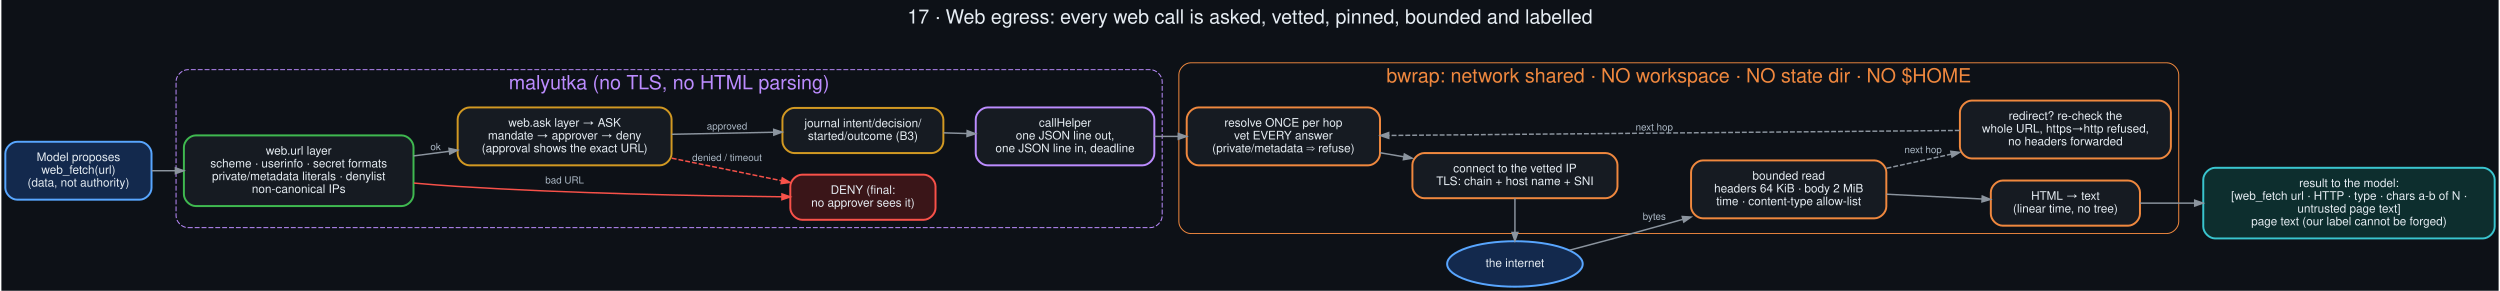
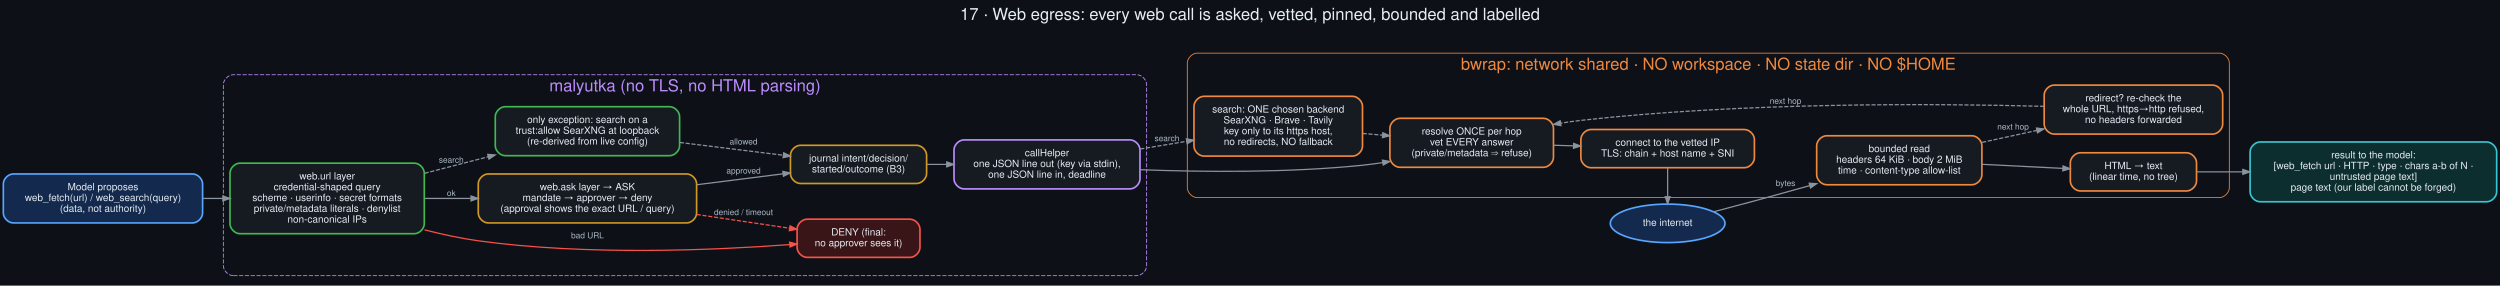
- <svg xmlns="http://www.w3.org/2000/svg" width="2545pt" height="296pt" viewBox="0.00 0.00 2545.00 296.33">
-   <g id="graph0" class="graph" transform="scale(1 1) rotate(0) translate(4 292.33)">
-     <polygon fill="#0d1117" stroke="transparent" points="-4,4 -4,-292.33 2541,-292.33 2541,4 -4,4" />
-     <text text-anchor="middle" x="1268.5" y="-268.33" font-family="Helvetica,sans-Serif" font-size="20.00" fill="#e6edf3">17 · Web egress: every web call is asked, vetted, pinned, bounded and labelled</text>
-     <text text-anchor="middle" x="1268.5" y="-246.33" font-family="Helvetica,sans-Serif" font-size="20.00" fill="#e6edf3"> </text>
+ <svg xmlns="http://www.w3.org/2000/svg" width="3011pt" height="344pt" viewBox="0.00 0.00 3011.00 344.00">
+   <g id="graph0" class="graph" transform="scale(1 1) rotate(0) translate(4 340)">
+     <polygon fill="#0d1117" stroke="transparent" points="-4,4 -4,-340 3007,-340 3007,4 -4,4" />
+     <text text-anchor="middle" x="1501.5" y="-316" font-family="Helvetica,sans-Serif" font-size="20.00" fill="#e6edf3">17 · Web egress: every web call is asked, vetted, pinned, bounded and labelled</text>
+     <text text-anchor="middle" x="1501.5" y="-294" font-family="Helvetica,sans-Serif" font-size="20.00" fill="#e6edf3"> </text>
    <g id="clust1" class="cluster">
-       <path fill="#0d1117" stroke="#bc8cff" stroke-dasharray="5,2" d="M186,-60.33C186,-60.33 1167,-60.33 1167,-60.33 1173,-60.33 1179,-66.33 1179,-72.33 1179,-72.33 1179,-209.33 1179,-209.33 1179,-215.33 1173,-221.33 1167,-221.33 1167,-221.33 186,-221.33 186,-221.33 180,-221.33 174,-215.33 174,-209.33 174,-209.33 174,-72.33 174,-72.33 174,-66.33 180,-60.33 186,-60.33" />
-       <text text-anchor="middle" x="676.5" y="-201.33" font-family="Helvetica,sans-Serif" font-size="20.00" fill="#bc8cff">malyutka (no TLS, no HTML parsing)</text>
+       <path fill="#0d1117" stroke="#bc8cff" stroke-dasharray="5,2" d="M277,-8C277,-8 1365,-8 1365,-8 1371,-8 1377,-14 1377,-20 1377,-20 1377,-238 1377,-238 1377,-244 1371,-250 1365,-250 1365,-250 277,-250 277,-250 271,-250 265,-244 265,-238 265,-238 265,-20 265,-20 265,-14 271,-8 277,-8" />
+       <text text-anchor="middle" x="821" y="-230" font-family="Helvetica,sans-Serif" font-size="20.00" fill="#bc8cff">malyutka (no TLS, no HTML parsing)</text>
    </g>
    <g id="clust2" class="cluster">
-       <path fill="#0d1117" stroke="#f0883e" d="M1208,-54.33C1208,-54.33 2203,-54.33 2203,-54.33 2209,-54.33 2215,-60.33 2215,-66.33 2215,-66.33 2215,-216.33 2215,-216.33 2215,-222.33 2209,-228.33 2203,-228.33 2203,-228.33 1208,-228.33 1208,-228.33 1202,-228.33 1196,-222.33 1196,-216.33 1196,-216.33 1196,-66.33 1196,-66.33 1196,-60.33 1202,-54.33 1208,-54.33" />
-       <text text-anchor="middle" x="1705.5" y="-208.33" font-family="Helvetica,sans-Serif" font-size="20.00" fill="#f0883e">bwrap: network shared · NO workspace · NO state dir · NO $HOME</text>
+       <path fill="#0d1117" stroke="#f0883e" d="M1438,-102C1438,-102 2669,-102 2669,-102 2675,-102 2681,-108 2681,-114 2681,-114 2681,-264 2681,-264 2681,-270 2675,-276 2669,-276 2669,-276 1438,-276 1438,-276 1432,-276 1426,-270 1426,-264 1426,-264 1426,-114 1426,-114 1426,-108 1432,-102 1438,-102" />
+       <text text-anchor="middle" x="2053.5" y="-256" font-family="Helvetica,sans-Serif" font-size="20.00" fill="#f0883e">bwrap: network shared · NO workspace · NO state dir · NO $HOME</text>
    </g>
    <g id="node1" class="node">
-       <path fill="#13294d" stroke="#58a6ff" stroke-width="2" d="M137,-147.83C137,-147.83 12,-147.83 12,-147.83 6,-147.83 0,-141.83 0,-135.83 0,-135.83 0,-100.83 0,-100.83 0,-94.83 6,-88.83 12,-88.83 12,-88.83 137,-88.83 137,-88.83 143,-88.83 149,-94.83 149,-100.83 149,-100.83 149,-135.83 149,-135.83 149,-141.83 143,-147.83 137,-147.83" />
-       <text text-anchor="middle" x="74.5" y="-128.23" font-family="Helvetica,sans-Serif" font-size="12.00" fill="#e6edf3">Model proposes</text>
-       <text text-anchor="middle" x="74.5" y="-115.23" font-family="Helvetica,sans-Serif" font-size="12.00" fill="#e6edf3">web_fetch(url)</text>
-       <text text-anchor="middle" x="74.5" y="-102.23" font-family="Helvetica,sans-Serif" font-size="12.00" fill="#e6edf3">(data, not authority)</text>
+       <path fill="#13294d" stroke="#58a6ff" stroke-width="2" d="M228,-130.5C228,-130.5 12,-130.5 12,-130.5 6,-130.5 0,-124.5 0,-118.5 0,-118.5 0,-83.5 0,-83.5 0,-77.5 6,-71.5 12,-71.5 12,-71.5 228,-71.5 228,-71.5 234,-71.5 240,-77.5 240,-83.5 240,-83.5 240,-118.5 240,-118.5 240,-124.5 234,-130.5 228,-130.5" />
+       <text text-anchor="middle" x="120" y="-110.9" font-family="Helvetica,sans-Serif" font-size="12.00" fill="#e6edf3">Model proposes</text>
+       <text text-anchor="middle" x="120" y="-97.9" font-family="Helvetica,sans-Serif" font-size="12.00" fill="#e6edf3">web_fetch(url) / web_search(query)</text>
+       <text text-anchor="middle" x="120" y="-84.9" font-family="Helvetica,sans-Serif" font-size="12.00" fill="#e6edf3">(data, not authority)</text>
    </g>
    <g id="node2" class="node">
-       <path fill="#161b22" stroke="#3fb950" stroke-width="2" d="M404,-154.33C404,-154.33 194,-154.33 194,-154.33 188,-154.33 182,-148.33 182,-142.33 182,-142.33 182,-94.33 182,-94.33 182,-88.33 188,-82.33 194,-82.33 194,-82.33 404,-82.33 404,-82.33 410,-82.33 416,-88.33 416,-94.33 416,-94.33 416,-142.33 416,-142.33 416,-148.33 410,-154.33 404,-154.33" />
-       <text text-anchor="middle" x="299" y="-134.73" font-family="Helvetica,sans-Serif" font-size="12.00" fill="#e6edf3">web.url layer</text>
-       <text text-anchor="middle" x="299" y="-121.73" font-family="Helvetica,sans-Serif" font-size="12.00" fill="#e6edf3">scheme · userinfo · secret formats</text>
-       <text text-anchor="middle" x="299" y="-108.73" font-family="Helvetica,sans-Serif" font-size="12.00" fill="#e6edf3">private/metadata literals · denylist</text>
-       <text text-anchor="middle" x="299" y="-95.73" font-family="Helvetica,sans-Serif" font-size="12.00" fill="#e6edf3">non-canonical IPs</text>
+       <path fill="#161b22" stroke="#3fb950" stroke-width="2" d="M495,-143.5C495,-143.5 285,-143.5 285,-143.5 279,-143.5 273,-137.5 273,-131.5 273,-131.5 273,-70.5 273,-70.5 273,-64.5 279,-58.5 285,-58.5 285,-58.5 495,-58.5 495,-58.5 501,-58.5 507,-64.5 507,-70.5 507,-70.5 507,-131.5 507,-131.5 507,-137.5 501,-143.5 495,-143.5" />
+       <text text-anchor="middle" x="390" y="-123.9" font-family="Helvetica,sans-Serif" font-size="12.00" fill="#e6edf3">web.url layer</text>
+       <text text-anchor="middle" x="390" y="-110.9" font-family="Helvetica,sans-Serif" font-size="12.00" fill="#e6edf3">credential-shaped query</text>
+       <text text-anchor="middle" x="390" y="-97.9" font-family="Helvetica,sans-Serif" font-size="12.00" fill="#e6edf3">scheme · userinfo · secret formats</text>
+       <text text-anchor="middle" x="390" y="-84.9" font-family="Helvetica,sans-Serif" font-size="12.00" fill="#e6edf3">private/metadata literals · denylist</text>
+       <text text-anchor="middle" x="390" y="-71.9" font-family="Helvetica,sans-Serif" font-size="12.00" fill="#e6edf3">non-canonical IPs</text>
    </g>
    <g id="edge1" class="edge">
-       <path fill="none" stroke="#8b949e" stroke-width="1.5" d="M149.28,-118.33C157.07,-118.33 165.14,-118.33 173.31,-118.33" />
-       <polygon fill="#8b949e" stroke="#8b949e" stroke-width="1.5" points="173.35,-121.31 181.85,-118.33 173.35,-115.36 173.35,-121.31" />
+       <path fill="none" stroke="#8b949e" stroke-width="1.5" d="M240.11,-101C248.12,-101 256.2,-101 264.23,-101" />
+       <polygon fill="#8b949e" stroke="#8b949e" stroke-width="1.5" points="264.43,-103.98 272.93,-101 264.43,-98.03 264.43,-103.98" />
    </g>
    <g id="node3" class="node">
-       <path fill="#3a1518" stroke="#f85149" stroke-width="2" d="M936,-114.33C936,-114.33 812,-114.33 812,-114.33 806,-114.33 800,-108.33 800,-102.33 800,-102.33 800,-80.33 800,-80.33 800,-74.33 806,-68.33 812,-68.33 812,-68.33 936,-68.33 936,-68.33 942,-68.33 948,-74.33 948,-80.33 948,-80.33 948,-102.33 948,-102.33 948,-108.33 942,-114.33 936,-114.33" />
-       <text text-anchor="middle" x="874" y="-94.73" font-family="Helvetica,sans-Serif" font-size="12.00" fill="#e6edf3">DENY (final:</text>
-       <text text-anchor="middle" x="874" y="-81.73" font-family="Helvetica,sans-Serif" font-size="12.00" fill="#e6edf3">no approver sees it)</text>
+       <path fill="#3a1518" stroke="#f85149" stroke-width="2" d="M1092,-76C1092,-76 968,-76 968,-76 962,-76 956,-70 956,-64 956,-64 956,-42 956,-42 956,-36 962,-30 968,-30 968,-30 1092,-30 1092,-30 1098,-30 1104,-36 1104,-42 1104,-42 1104,-64 1104,-64 1104,-70 1098,-76 1092,-76" />
+       <text text-anchor="middle" x="1030" y="-56.4" font-family="Helvetica,sans-Serif" font-size="12.00" fill="#e6edf3">DENY (final:</text>
+       <text text-anchor="middle" x="1030" y="-43.4" font-family="Helvetica,sans-Serif" font-size="12.00" fill="#e6edf3">no approver sees it)</text>
    </g>
    <g id="edge2" class="edge">
-       <path fill="none" stroke="#f85149" stroke-width="1.5" d="M416.44,-105.76C431.42,-104.43 446.56,-103.24 461,-102.33 575.49,-95.13 708.17,-92.63 791.35,-91.78" />
-       <polygon fill="#f85149" stroke="#f85149" stroke-width="1.5" points="791.52,-94.75 799.99,-91.69 791.47,-88.8 791.52,-94.75" />
-       <text text-anchor="middle" x="570" y="-105.33" font-family="Helvetica,sans-Serif" font-size="10.00" fill="#adbac7">bad URL</text>
+       <path fill="none" stroke="#f85149" stroke-width="1.5" d="M507.33,-63.17C528.63,-57.7 550.82,-52.93 572,-50 702.2,-32.01 855.26,-38.56 947.07,-45.42" />
+       <polygon fill="#f85149" stroke="#f85149" stroke-width="1.5" points="947.06,-48.4 955.76,-46.08 947.51,-42.47 947.06,-48.4" />
+       <text text-anchor="middle" x="703.5" y="-53" font-family="Helvetica,sans-Serif" font-size="10.00" fill="#adbac7">bad URL</text>
    </g>
    <g id="node4" class="node">
-       <path fill="#161b22" stroke="#d29922" stroke-width="2" d="M667,-182.83C667,-182.83 473,-182.83 473,-182.83 467,-182.83 461,-176.83 461,-170.83 461,-170.83 461,-135.83 461,-135.83 461,-129.83 467,-123.83 473,-123.83 473,-123.83 667,-123.83 667,-123.83 673,-123.83 679,-129.83 679,-135.83 679,-135.83 679,-170.83 679,-170.83 679,-176.83 673,-182.83 667,-182.83" />
-       <text text-anchor="middle" x="570" y="-163.23" font-family="Helvetica,sans-Serif" font-size="12.00" fill="#e6edf3">web.ask layer → ASK</text>
-       <text text-anchor="middle" x="570" y="-150.23" font-family="Helvetica,sans-Serif" font-size="12.00" fill="#e6edf3">mandate → approver → deny</text>
-       <text text-anchor="middle" x="570" y="-137.23" font-family="Helvetica,sans-Serif" font-size="12.00" fill="#e6edf3">(approval shows the exact URL)</text>
+       <path fill="#161b22" stroke="#d29922" stroke-width="2" d="M823,-130.5C823,-130.5 584,-130.5 584,-130.5 578,-130.5 572,-124.5 572,-118.5 572,-118.5 572,-83.5 572,-83.5 572,-77.5 578,-71.5 584,-71.5 584,-71.5 823,-71.5 823,-71.5 829,-71.5 835,-77.5 835,-83.5 835,-83.5 835,-118.5 835,-118.5 835,-124.5 829,-130.5 823,-130.5" />
+       <text text-anchor="middle" x="703.5" y="-110.9" font-family="Helvetica,sans-Serif" font-size="12.00" fill="#e6edf3">web.ask layer → ASK</text>
+       <text text-anchor="middle" x="703.5" y="-97.9" font-family="Helvetica,sans-Serif" font-size="12.00" fill="#e6edf3">mandate → approver → deny</text>
+       <text text-anchor="middle" x="703.5" y="-84.9" font-family="Helvetica,sans-Serif" font-size="12.00" fill="#e6edf3">(approval shows the exact URL / query)</text>
    </g>
    <g id="edge3" class="edge">
-       <path fill="none" stroke="#8b949e" stroke-width="1.5" d="M416.03,-133.43C428.05,-134.99 440.26,-136.58 452.28,-138.15" />
-       <polygon fill="#8b949e" stroke="#8b949e" stroke-width="1.5" points="452.18,-141.14 461,-139.28 452.95,-135.24 452.18,-141.14" />
-       <text text-anchor="middle" x="438.5" y="-139.33" font-family="Helvetica,sans-Serif" font-size="10.00" fill="#adbac7">ok</text>
+       <path fill="none" stroke="#8b949e" stroke-width="1.5" d="M507.43,-101C525.64,-101 544.62,-101 563.27,-101" />
+       <polygon fill="#8b949e" stroke="#8b949e" stroke-width="1.5" points="563.32,-103.98 571.82,-101 563.32,-98.03 563.32,-103.98" />
+       <text text-anchor="middle" x="539.5" y="-104" font-family="Helvetica,sans-Serif" font-size="10.00" fill="#adbac7">ok</text>
+     </g>
+     <g id="node5" class="node">
+       <path fill="#161b22" stroke="#3fb950" stroke-width="2" d="M802.5,-211.5C802.5,-211.5 604.5,-211.5 604.5,-211.5 598.5,-211.5 592.5,-205.5 592.5,-199.5 592.5,-199.5 592.5,-164.5 592.5,-164.5 592.5,-158.5 598.5,-152.5 604.5,-152.5 604.5,-152.5 802.5,-152.5 802.5,-152.5 808.5,-152.5 814.5,-158.5 814.5,-164.5 814.5,-164.5 814.5,-199.5 814.5,-199.5 814.5,-205.5 808.5,-211.5 802.5,-211.5" />
+       <text text-anchor="middle" x="703.5" y="-191.9" font-family="Helvetica,sans-Serif" font-size="12.00" fill="#e6edf3">only exception: search on a</text>
+       <text text-anchor="middle" x="703.5" y="-178.9" font-family="Helvetica,sans-Serif" font-size="12.00" fill="#e6edf3">trust:allow SearXNG at loopback</text>
+       <text text-anchor="middle" x="703.5" y="-165.9" font-family="Helvetica,sans-Serif" font-size="12.00" fill="#e6edf3">(re-derived from live config)</text>
    </g>
    <g id="edge5" class="edge">
-       <path fill="none" stroke="#f85149" stroke-width="1.5" stroke-dasharray="5,2" d="M679.18,-131.13C716,-123.57 756.52,-115.25 790.96,-108.18" />
-       <polygon fill="#f85149" stroke="#f85149" stroke-width="1.5" points="791.85,-111.03 799.57,-106.41 790.65,-105.2 791.85,-111.03" />
-       <text text-anchor="middle" x="735.5" y="-128.33" font-family="Helvetica,sans-Serif" font-size="10.00" fill="#adbac7">denied / timeout</text>
+       <path fill="none" stroke="#8b949e" stroke-width="1.5" stroke-dasharray="5,2" d="M507.43,-131.28C532.43,-137.78 558.87,-144.65 583.95,-151.17" />
+       <polygon fill="#8b949e" stroke="#8b949e" stroke-width="1.5" points="583.42,-154.11 592.4,-153.37 584.92,-148.35 583.42,-154.11" />
+       <text text-anchor="middle" x="539.5" y="-144" font-family="Helvetica,sans-Serif" font-size="10.00" fill="#adbac7">search</text>
    </g>
-     <g id="node5" class="node">
-       <path fill="#161b22" stroke="#d29922" stroke-width="2" d="M944,-182.33C944,-182.33 804,-182.33 804,-182.33 798,-182.33 792,-176.33 792,-170.33 792,-170.33 792,-148.33 792,-148.33 792,-142.33 798,-136.33 804,-136.33 804,-136.33 944,-136.33 944,-136.33 950,-136.33 956,-142.33 956,-148.33 956,-148.33 956,-170.33 956,-170.33 956,-176.33 950,-182.33 944,-182.33" />
-       <text text-anchor="middle" x="874" y="-162.73" font-family="Helvetica,sans-Serif" font-size="12.00" fill="#e6edf3">journal intent/decision/</text>
-       <text text-anchor="middle" x="874" y="-149.73" font-family="Helvetica,sans-Serif" font-size="12.00" fill="#e6edf3">started/outcome (B3)</text>
+     <g id="edge7" class="edge">
+       <path fill="none" stroke="#f85149" stroke-width="1.5" stroke-dasharray="5,2" d="M835.08,-81.68C872.91,-76.09 913.13,-70.14 947.08,-65.12" />
+       <polygon fill="#f85149" stroke="#f85149" stroke-width="1.5" points="947.59,-68.05 955.56,-63.86 946.72,-62.16 947.59,-68.05" />
+       <text text-anchor="middle" x="891.5" y="-81" font-family="Helvetica,sans-Serif" font-size="10.00" fill="#adbac7">denied / timeout</text>
+     </g>
+     <g id="node6" class="node">
+       <path fill="#161b22" stroke="#d29922" stroke-width="2" d="M1100,-165C1100,-165 960,-165 960,-165 954,-165 948,-159 948,-153 948,-153 948,-131 948,-131 948,-125 954,-119 960,-119 960,-119 1100,-119 1100,-119 1106,-119 1112,-125 1112,-131 1112,-131 1112,-153 1112,-153 1112,-159 1106,-165 1100,-165" />
+       <text text-anchor="middle" x="1030" y="-145.4" font-family="Helvetica,sans-Serif" font-size="12.00" fill="#e6edf3">journal intent/decision/</text>
+       <text text-anchor="middle" x="1030" y="-132.4" font-family="Helvetica,sans-Serif" font-size="12.00" fill="#e6edf3">started/outcome (B3)</text>
    </g>
    <g id="edge4" class="edge">
-       <path fill="none" stroke="#8b949e" stroke-width="1.5" d="M679.18,-155.48C713.2,-156.16 750.39,-156.9 783.01,-157.55" />
-       <polygon fill="#8b949e" stroke="#8b949e" stroke-width="1.5" points="783.08,-160.52 791.64,-157.72 783.2,-154.57 783.08,-160.52" />
-       <text text-anchor="middle" x="735.5" y="-160.33" font-family="Helvetica,sans-Serif" font-size="10.00" fill="#adbac7">approved</text>
-     </g>
-     <g id="node6" class="node">
-       <path fill="#161b22" stroke="#bc8cff" stroke-width="2" d="M1159,-182.83C1159,-182.83 1001,-182.83 1001,-182.83 995,-182.83 989,-176.83 989,-170.83 989,-170.83 989,-135.83 989,-135.83 989,-129.83 995,-123.83 1001,-123.83 1001,-123.83 1159,-123.83 1159,-123.83 1165,-123.83 1171,-129.83 1171,-135.83 1171,-135.83 1171,-170.83 1171,-170.83 1171,-176.83 1165,-182.83 1159,-182.83" />
-       <text text-anchor="middle" x="1080" y="-163.23" font-family="Helvetica,sans-Serif" font-size="12.00" fill="#e6edf3">callHelper</text>
-       <text text-anchor="middle" x="1080" y="-150.23" font-family="Helvetica,sans-Serif" font-size="12.00" fill="#e6edf3">one JSON line out,</text>
-       <text text-anchor="middle" x="1080" y="-137.23" font-family="Helvetica,sans-Serif" font-size="12.00" fill="#e6edf3">one JSON line in, deadline</text>
+       <path fill="none" stroke="#8b949e" stroke-width="1.5" d="M835.08,-117.5C870,-121.91 906.96,-126.58 939.14,-130.65" />
+       <polygon fill="#8b949e" stroke="#8b949e" stroke-width="1.5" points="938.84,-133.61 947.64,-131.72 939.58,-127.7 938.84,-133.61" />
+       <text text-anchor="middle" x="891.5" y="-131" font-family="Helvetica,sans-Serif" font-size="10.00" fill="#adbac7">approved</text>
    </g>
    <g id="edge6" class="edge">
-       <path fill="none" stroke="#8b949e" stroke-width="1.5" d="M956.21,-156.95C964.05,-156.72 972.05,-156.48 980.03,-156.25" />
-       <polygon fill="#8b949e" stroke="#8b949e" stroke-width="1.5" points="980.26,-159.22 988.67,-155.99 980.09,-153.27 980.26,-159.22" />
+       <path fill="none" stroke="#8b949e" stroke-width="1.5" stroke-dasharray="5,2" d="M814.81,-168.4C855.38,-163.4 900.79,-157.8 939.33,-153.05" />
+       <polygon fill="#8b949e" stroke="#8b949e" stroke-width="1.5" points="939.88,-155.98 947.95,-151.99 939.15,-150.08 939.88,-155.98" />
+       <text text-anchor="middle" x="891.5" y="-166" font-family="Helvetica,sans-Serif" font-size="10.00" fill="#adbac7">allowed</text>
    </g>
    <g id="node7" class="node">
-       <path fill="#161b22" stroke="#f0883e" stroke-width="2" d="M1389,-182.83C1389,-182.83 1216,-182.83 1216,-182.83 1210,-182.83 1204,-176.83 1204,-170.83 1204,-170.83 1204,-135.83 1204,-135.83 1204,-129.83 1210,-123.83 1216,-123.83 1216,-123.83 1389,-123.83 1389,-123.83 1395,-123.83 1401,-129.83 1401,-135.83 1401,-135.83 1401,-170.83 1401,-170.83 1401,-176.83 1395,-182.83 1389,-182.83" />
-       <text text-anchor="middle" x="1302.5" y="-163.23" font-family="Helvetica,sans-Serif" font-size="12.00" fill="#e6edf3">resolve ONCE per hop</text>
-       <text text-anchor="middle" x="1302.5" y="-150.23" font-family="Helvetica,sans-Serif" font-size="12.00" fill="#e6edf3">vet EVERY answer</text>
-       <text text-anchor="middle" x="1302.5" y="-137.23" font-family="Helvetica,sans-Serif" font-size="12.00" fill="#e6edf3">(private/metadata ⇒ refuse)</text>
+       <path fill="#161b22" stroke="#bc8cff" stroke-width="2" d="M1357,-171.5C1357,-171.5 1157,-171.5 1157,-171.5 1151,-171.5 1145,-165.5 1145,-159.5 1145,-159.5 1145,-124.5 1145,-124.5 1145,-118.5 1151,-112.5 1157,-112.5 1157,-112.5 1357,-112.5 1357,-112.5 1363,-112.5 1369,-118.5 1369,-124.5 1369,-124.5 1369,-159.5 1369,-159.5 1369,-165.5 1363,-171.5 1357,-171.5" />
+       <text text-anchor="middle" x="1257" y="-151.9" font-family="Helvetica,sans-Serif" font-size="12.00" fill="#e6edf3">callHelper</text>
+       <text text-anchor="middle" x="1257" y="-138.9" font-family="Helvetica,sans-Serif" font-size="12.00" fill="#e6edf3">one JSON line out (key via stdin),</text>
+       <text text-anchor="middle" x="1257" y="-125.9" font-family="Helvetica,sans-Serif" font-size="12.00" fill="#e6edf3">one JSON line in, deadline</text>
    </g>
-     <g id="edge7" class="edge">
-       <path fill="none" stroke="#8b949e" stroke-width="1.5" d="M1171,-153.33C1178.96,-153.33 1187.07,-153.33 1195.14,-153.33" />
-       <polygon fill="#8b949e" stroke="#8b949e" stroke-width="1.5" points="1195.39,-156.31 1203.89,-153.33 1195.39,-150.36 1195.39,-156.31" />
+     <g id="edge8" class="edge">
+       <path fill="none" stroke="#8b949e" stroke-width="1.5" d="M1112.23,-142C1120,-142 1127.98,-142 1136.01,-142" />
+       <polygon fill="#8b949e" stroke="#8b949e" stroke-width="1.5" points="1136.24,-144.98 1144.74,-142 1136.24,-139.03 1136.24,-144.98" />
    </g>
    <g id="node8" class="node">
-       <path fill="#161b22" stroke="#f0883e" stroke-width="2" d="M1631,-136.33C1631,-136.33 1446,-136.33 1446,-136.33 1440,-136.33 1434,-130.33 1434,-124.33 1434,-124.33 1434,-102.33 1434,-102.33 1434,-96.33 1440,-90.33 1446,-90.33 1446,-90.33 1631,-90.33 1631,-90.33 1637,-90.33 1643,-96.33 1643,-102.33 1643,-102.33 1643,-124.33 1643,-124.33 1643,-130.33 1637,-136.33 1631,-136.33" />
-       <text text-anchor="middle" x="1538.5" y="-116.73" font-family="Helvetica,sans-Serif" font-size="12.00" fill="#e6edf3">connect to the vetted IP</text>
-       <text text-anchor="middle" x="1538.5" y="-103.73" font-family="Helvetica,sans-Serif" font-size="12.00" fill="#e6edf3">TLS: chain + host name + SNI</text>
+       <path fill="#161b22" stroke="#f0883e" stroke-width="2" d="M1855,-197.5C1855,-197.5 1682,-197.5 1682,-197.5 1676,-197.5 1670,-191.5 1670,-185.5 1670,-185.5 1670,-150.5 1670,-150.5 1670,-144.5 1676,-138.5 1682,-138.5 1682,-138.5 1855,-138.5 1855,-138.5 1861,-138.5 1867,-144.5 1867,-150.5 1867,-150.5 1867,-185.5 1867,-185.5 1867,-191.5 1861,-197.5 1855,-197.5" />
+       <text text-anchor="middle" x="1768.5" y="-177.9" font-family="Helvetica,sans-Serif" font-size="12.00" fill="#e6edf3">resolve ONCE per hop</text>
+       <text text-anchor="middle" x="1768.5" y="-164.9" font-family="Helvetica,sans-Serif" font-size="12.00" fill="#e6edf3">vet EVERY answer</text>
+       <text text-anchor="middle" x="1768.5" y="-151.9" font-family="Helvetica,sans-Serif" font-size="12.00" fill="#e6edf3">(private/metadata ⇒ refuse)</text>
    </g>
-     <g id="edge8" class="edge">
-       <path fill="none" stroke="#8b949e" stroke-width="1.5" d="M1401.04,-136.66C1409.05,-135.29 1417.18,-133.9 1425.28,-132.52" />
-       <polygon fill="#8b949e" stroke="#8b949e" stroke-width="1.5" points="1425.82,-135.44 1433.7,-131.08 1424.82,-129.58 1425.82,-135.44" />
+     <g id="edge9" class="edge">
+       <path fill="none" stroke="#8b949e" stroke-width="1.5" d="M1369,-135.62C1444.71,-132.76 1547.16,-131.8 1637,-141 1644.94,-141.81 1653.12,-142.9 1661.31,-144.17" />
+       <polygon fill="#8b949e" stroke="#8b949e" stroke-width="1.5" points="1660.99,-147.13 1669.86,-145.55 1661.94,-141.25 1660.99,-147.13" />
+     </g>
+     <g id="node13" class="node">
+       <path fill="#161b22" stroke="#f0883e" stroke-width="2" d="M1625,-224C1625,-224 1446,-224 1446,-224 1440,-224 1434,-218 1434,-212 1434,-212 1434,-164 1434,-164 1434,-158 1440,-152 1446,-152 1446,-152 1625,-152 1625,-152 1631,-152 1637,-158 1637,-164 1637,-164 1637,-212 1637,-212 1637,-218 1631,-224 1625,-224" />
+       <text text-anchor="middle" x="1535.5" y="-204.4" font-family="Helvetica,sans-Serif" font-size="12.00" fill="#e6edf3">search: ONE chosen backend</text>
+       <text text-anchor="middle" x="1535.5" y="-191.4" font-family="Helvetica,sans-Serif" font-size="12.00" fill="#e6edf3">SearXNG · Brave · Tavily</text>
+       <text text-anchor="middle" x="1535.5" y="-178.4" font-family="Helvetica,sans-Serif" font-size="12.00" fill="#e6edf3">key only to its https host,</text>
+       <text text-anchor="middle" x="1535.5" y="-165.4" font-family="Helvetica,sans-Serif" font-size="12.00" fill="#e6edf3">no redirects, NO fallback</text>
+     </g>
+     <g id="edge18" class="edge">
+       <path fill="none" stroke="#8b949e" stroke-width="1.5" stroke-dasharray="5,2" d="M1369.27,-160.51C1387.75,-163.59 1406.89,-166.77 1425.32,-169.84" />
+       <polygon fill="#8b949e" stroke="#8b949e" stroke-width="1.5" points="1424.86,-172.78 1433.73,-171.24 1425.83,-166.91 1424.86,-172.78" />
+       <text text-anchor="middle" x="1401.5" y="-170" font-family="Helvetica,sans-Serif" font-size="10.00" fill="#adbac7">search</text>
    </g>
    <g id="node9" class="node">
-       <path fill="#161b22" stroke="#f0883e" stroke-width="2" d="M1905,-128.83C1905,-128.83 1730,-128.83 1730,-128.83 1724,-128.83 1718,-122.83 1718,-116.83 1718,-116.83 1718,-81.83 1718,-81.83 1718,-75.83 1724,-69.83 1730,-69.83 1730,-69.83 1905,-69.83 1905,-69.83 1911,-69.83 1917,-75.83 1917,-81.83 1917,-81.83 1917,-116.83 1917,-116.83 1917,-122.83 1911,-128.83 1905,-128.83" />
-       <text text-anchor="middle" x="1817.5" y="-109.23" font-family="Helvetica,sans-Serif" font-size="12.00" fill="#e6edf3">bounded read</text>
-       <text text-anchor="middle" x="1817.5" y="-96.23" font-family="Helvetica,sans-Serif" font-size="12.00" fill="#e6edf3">headers 64 KiB · body 2 MiB</text>
-       <text text-anchor="middle" x="1817.5" y="-83.23" font-family="Helvetica,sans-Serif" font-size="12.00" fill="#e6edf3">time · content-type allow-list</text>
+       <path fill="#161b22" stroke="#f0883e" stroke-width="2" d="M2097,-184C2097,-184 1912,-184 1912,-184 1906,-184 1900,-178 1900,-172 1900,-172 1900,-150 1900,-150 1900,-144 1906,-138 1912,-138 1912,-138 2097,-138 2097,-138 2103,-138 2109,-144 2109,-150 2109,-150 2109,-172 2109,-172 2109,-178 2103,-184 2097,-184" />
+       <text text-anchor="middle" x="2004.5" y="-164.4" font-family="Helvetica,sans-Serif" font-size="12.00" fill="#e6edf3">connect to the vetted IP</text>
+       <text text-anchor="middle" x="2004.5" y="-151.4" font-family="Helvetica,sans-Serif" font-size="12.00" fill="#e6edf3">TLS: chain + host name + SNI</text>
+     </g>
+     <g id="edge10" class="edge">
+       <path fill="none" stroke="#8b949e" stroke-width="1.5" d="M1867.04,-165.08C1874.96,-164.85 1883.01,-164.6 1891.02,-164.36" />
+       <polygon fill="#8b949e" stroke="#8b949e" stroke-width="1.5" points="1891.29,-167.33 1899.7,-164.11 1891.11,-161.39 1891.29,-167.33" />
+     </g>
+     <g id="node10" class="node">
+       <path fill="#161b22" stroke="#f0883e" stroke-width="2" d="M2371,-176.5C2371,-176.5 2196,-176.5 2196,-176.5 2190,-176.5 2184,-170.5 2184,-164.5 2184,-164.5 2184,-129.5 2184,-129.5 2184,-123.5 2190,-117.5 2196,-117.5 2196,-117.5 2371,-117.5 2371,-117.5 2377,-117.5 2383,-123.5 2383,-129.5 2383,-129.5 2383,-164.5 2383,-164.5 2383,-170.5 2377,-176.5 2371,-176.5" />
+       <text text-anchor="middle" x="2283.5" y="-156.9" font-family="Helvetica,sans-Serif" font-size="12.00" fill="#e6edf3">bounded read</text>
+       <text text-anchor="middle" x="2283.5" y="-143.9" font-family="Helvetica,sans-Serif" font-size="12.00" fill="#e6edf3">headers 64 KiB · body 2 MiB</text>
+       <text text-anchor="middle" x="2283.5" y="-130.9" font-family="Helvetica,sans-Serif" font-size="12.00" fill="#e6edf3">time · content-type allow-list</text>
+     </g>
+     <g id="node14" class="node">
+       <ellipse fill="#13294d" stroke="#58a6ff" stroke-width="2" cx="2004.5" cy="-71" rx="69.09" ry="23.17" />
+       <text text-anchor="middle" x="2004.5" y="-67.9" font-family="Helvetica,sans-Serif" font-size="12.00" fill="#e6edf3">the internet</text>
+     </g>
+     <g id="edge11" class="edge">
+       <path fill="none" stroke="#8b949e" stroke-width="1.5" d="M2004.5,-137.9C2004.5,-126.39 2004.5,-114.87 2004.5,-103.36" />
+       <polygon fill="#8b949e" stroke="#8b949e" stroke-width="1.5" points="2007.48,-103.05 2004.5,-94.55 2001.53,-103.05 2007.48,-103.05" />
+     </g>
+     <g id="node11" class="node">
+       <path fill="#161b22" stroke="#f0883e" stroke-width="2" d="M2661,-237.5C2661,-237.5 2470,-237.5 2470,-237.5 2464,-237.5 2458,-231.5 2458,-225.5 2458,-225.5 2458,-190.5 2458,-190.5 2458,-184.5 2464,-178.5 2470,-178.5 2470,-178.5 2661,-178.5 2661,-178.5 2667,-178.5 2673,-184.5 2673,-190.5 2673,-190.5 2673,-225.5 2673,-225.5 2673,-231.5 2667,-237.5 2661,-237.5" />
+       <text text-anchor="middle" x="2565.5" y="-217.9" font-family="Helvetica,sans-Serif" font-size="12.00" fill="#e6edf3">redirect? re-check the</text>
+       <text text-anchor="middle" x="2565.5" y="-204.9" font-family="Helvetica,sans-Serif" font-size="12.00" fill="#e6edf3">whole URL, https→http refused,</text>
+       <text text-anchor="middle" x="2565.5" y="-191.9" font-family="Helvetica,sans-Serif" font-size="12.00" fill="#e6edf3">no headers forwarded</text>
+     </g>
+     <g id="edge14" class="edge">
+       <path fill="none" stroke="#8b949e" stroke-width="1.5" stroke-dasharray="5,2" d="M2383.22,-168.51C2404.58,-173.16 2427.35,-178.12 2449.28,-182.9" />
+       <polygon fill="#8b949e" stroke="#8b949e" stroke-width="1.5" points="2448.7,-185.82 2457.64,-184.72 2449.97,-180 2448.7,-185.82" />
+       <text text-anchor="middle" x="2420.5" y="-184" font-family="Helvetica,sans-Serif" font-size="10.00" fill="#adbac7">next hop</text>
    </g>
    <g id="node12" class="node">
-       <ellipse fill="#13294d" stroke="#58a6ff" stroke-width="2" cx="1538.5" cy="-23.33" rx="69.09" ry="23.17" />
-       <text text-anchor="middle" x="1538.5" y="-20.23" font-family="Helvetica,sans-Serif" font-size="12.00" fill="#e6edf3">the internet</text>
+       <path fill="#161b22" stroke="#f0883e" stroke-width="2" d="M2629.5,-156C2629.5,-156 2501.5,-156 2501.5,-156 2495.5,-156 2489.5,-150 2489.5,-144 2489.5,-144 2489.5,-122 2489.5,-122 2489.5,-116 2495.5,-110 2501.5,-110 2501.5,-110 2629.5,-110 2629.5,-110 2635.5,-110 2641.5,-116 2641.5,-122 2641.5,-122 2641.5,-144 2641.5,-144 2641.5,-150 2635.5,-156 2629.5,-156" />
+       <text text-anchor="middle" x="2565.5" y="-136.4" font-family="Helvetica,sans-Serif" font-size="12.00" fill="#e6edf3">HTML → text</text>
+       <text text-anchor="middle" x="2565.5" y="-123.4" font-family="Helvetica,sans-Serif" font-size="12.00" fill="#e6edf3">(linear time, no tree)</text>
    </g>
-     <g id="edge9" class="edge">
-       <path fill="none" stroke="#8b949e" stroke-width="1.5" d="M1538.5,-90.23C1538.5,-78.72 1538.5,-67.21 1538.5,-55.69" />
-       <polygon fill="#8b949e" stroke="#8b949e" stroke-width="1.5" points="1541.48,-55.39 1538.5,-46.89 1535.53,-55.39 1541.48,-55.39" />
+     <g id="edge16" class="edge">
+       <path fill="none" stroke="#8b949e" stroke-width="1.5" d="M2383.22,-142.06C2415.02,-140.47 2449.95,-138.73 2480.59,-137.2" />
+       <polygon fill="#8b949e" stroke="#8b949e" stroke-width="1.5" points="2480.77,-140.17 2489.11,-136.77 2480.47,-134.22 2480.77,-140.17" />
    </g>
-     <g id="node10" class="node">
-       <path fill="#161b22" stroke="#f0883e" stroke-width="2" d="M2195,-189.83C2195,-189.83 2004,-189.83 2004,-189.83 1998,-189.83 1992,-183.83 1992,-177.83 1992,-177.83 1992,-142.83 1992,-142.83 1992,-136.83 1998,-130.83 2004,-130.83 2004,-130.83 2195,-130.83 2195,-130.83 2201,-130.83 2207,-136.83 2207,-142.83 2207,-142.83 2207,-177.83 2207,-177.83 2207,-183.83 2201,-189.83 2195,-189.83" />
-       <text text-anchor="middle" x="2099.5" y="-170.23" font-family="Helvetica,sans-Serif" font-size="12.00" fill="#e6edf3">redirect? re-check the</text>
-       <text text-anchor="middle" x="2099.5" y="-157.23" font-family="Helvetica,sans-Serif" font-size="12.00" fill="#e6edf3">whole URL, https→http refused,</text>
-       <text text-anchor="middle" x="2099.5" y="-144.23" font-family="Helvetica,sans-Serif" font-size="12.00" fill="#e6edf3">no headers forwarded</text>
+     <g id="edge15" class="edge">
+       <path fill="none" stroke="#8b949e" stroke-width="1.5" stroke-dasharray="5,2" d="M2457.94,-211.94C2326.36,-215.42 2095.94,-217 1900,-195 1892.07,-194.11 1883.9,-192.97 1875.71,-191.66" />
+       <polygon fill="#8b949e" stroke="#8b949e" stroke-width="1.5" points="1876.04,-188.7 1867.17,-190.24 1875.06,-194.57 1876.04,-188.7" />
+       <text text-anchor="middle" x="2146.5" y="-215" font-family="Helvetica,sans-Serif" font-size="10.00" fill="#adbac7">next hop</text>
+     </g>
+     <g id="node15" class="node">
+       <path fill="#0d2e2e" stroke="#39c5cf" stroke-width="2" d="M2991,-169C2991,-169 2718,-169 2718,-169 2712,-169 2706,-163 2706,-157 2706,-157 2706,-109 2706,-109 2706,-103 2712,-97 2718,-97 2718,-97 2991,-97 2991,-97 2997,-97 3003,-103 3003,-109 3003,-109 3003,-157 3003,-157 3003,-163 2997,-169 2991,-169" />
+       <text text-anchor="middle" x="2854.5" y="-149.4" font-family="Helvetica,sans-Serif" font-size="12.00" fill="#e6edf3">result to the model:</text>
+       <text text-anchor="middle" x="2854.5" y="-136.4" font-family="Helvetica,sans-Serif" font-size="12.00" fill="#e6edf3">[web_fetch url · HTTP · type · chars a-b of N ·</text>
+       <text text-anchor="middle" x="2854.5" y="-123.4" font-family="Helvetica,sans-Serif" font-size="12.00" fill="#e6edf3">untrusted page text]</text>
+       <text text-anchor="middle" x="2854.5" y="-110.4" font-family="Helvetica,sans-Serif" font-size="12.00" fill="#e6edf3">page text (our label cannot be forged)</text>
+     </g>
+     <g id="edge17" class="edge">
+       <path fill="none" stroke="#8b949e" stroke-width="1.5" d="M2641.53,-133C2658.82,-133 2677.84,-133 2697.17,-133" />
+       <polygon fill="#8b949e" stroke="#8b949e" stroke-width="1.5" points="2697.27,-135.98 2705.77,-133 2697.27,-130.03 2697.27,-135.98" />
+     </g>
+     <g id="edge19" class="edge">
+       <path fill="none" stroke="#8b949e" stroke-width="1.5" stroke-dasharray="5,2" d="M1637.15,-179.29C1645.09,-178.6 1653.14,-177.9 1661.12,-177.21" />
+       <polygon fill="#8b949e" stroke="#8b949e" stroke-width="1.5" points="1661.54,-180.16 1669.75,-176.46 1661.03,-174.23 1661.54,-180.16" />
    </g>
    <g id="edge12" class="edge">
-       <path fill="none" stroke="#8b949e" stroke-width="1.5" stroke-dasharray="5,2" d="M1917.22,-120.84C1938.58,-125.49 1961.35,-130.45 1983.28,-135.23" />
-       <polygon fill="#8b949e" stroke="#8b949e" stroke-width="1.5" points="1982.7,-138.15 1991.64,-137.05 1983.97,-132.34 1982.7,-138.15" />
-       <text text-anchor="middle" x="1954.5" y="-136.33" font-family="Helvetica,sans-Serif" font-size="10.00" fill="#adbac7">next hop</text>
-     </g>
-     <g id="node11" class="node">
-       <path fill="#161b22" stroke="#f0883e" stroke-width="2" d="M2163.5,-108.33C2163.5,-108.33 2035.5,-108.33 2035.5,-108.33 2029.5,-108.33 2023.5,-102.33 2023.5,-96.33 2023.5,-96.33 2023.5,-74.33 2023.5,-74.33 2023.5,-68.33 2029.5,-62.33 2035.5,-62.33 2035.5,-62.33 2163.5,-62.33 2163.5,-62.33 2169.5,-62.33 2175.5,-68.33 2175.5,-74.33 2175.5,-74.33 2175.5,-96.33 2175.5,-96.33 2175.5,-102.33 2169.5,-108.33 2163.5,-108.33" />
-       <text text-anchor="middle" x="2099.5" y="-88.73" font-family="Helvetica,sans-Serif" font-size="12.00" fill="#e6edf3">HTML → text</text>
-       <text text-anchor="middle" x="2099.5" y="-75.73" font-family="Helvetica,sans-Serif" font-size="12.00" fill="#e6edf3">(linear time, no tree)</text>
-     </g>
-     <g id="edge14" class="edge">
-       <path fill="none" stroke="#8b949e" stroke-width="1.5" d="M1917.22,-94.4C1949.02,-92.81 1983.95,-91.06 2014.59,-89.53" />
-       <polygon fill="#8b949e" stroke="#8b949e" stroke-width="1.5" points="2014.77,-92.5 2023.11,-89.1 2014.47,-86.56 2014.77,-92.5" />
-     </g>
-     <g id="edge13" class="edge">
-       <path fill="none" stroke="#8b949e" stroke-width="1.5" stroke-dasharray="5,2" d="M1991.78,-159.39C1839.74,-158.06 1562.41,-155.61 1410.32,-154.28" />
-       <polygon fill="#8b949e" stroke="#8b949e" stroke-width="1.5" points="1409.91,-151.3 1401.38,-154.2 1409.85,-157.25 1409.91,-151.3" />
-       <text text-anchor="middle" x="1680.5" y="-159.33" font-family="Helvetica,sans-Serif" font-size="10.00" fill="#adbac7">next hop</text>
-     </g>
-     <g id="node13" class="node">
-       <path fill="#0d2e2e" stroke="#39c5cf" stroke-width="2" d="M2525,-121.33C2525,-121.33 2252,-121.33 2252,-121.33 2246,-121.33 2240,-115.33 2240,-109.33 2240,-109.33 2240,-61.33 2240,-61.33 2240,-55.33 2246,-49.33 2252,-49.33 2252,-49.33 2525,-49.33 2525,-49.33 2531,-49.33 2537,-55.33 2537,-61.33 2537,-61.33 2537,-109.33 2537,-109.33 2537,-115.33 2531,-121.33 2525,-121.33" />
-       <text text-anchor="middle" x="2388.5" y="-101.73" font-family="Helvetica,sans-Serif" font-size="12.00" fill="#e6edf3">result to the model:</text>
-       <text text-anchor="middle" x="2388.5" y="-88.73" font-family="Helvetica,sans-Serif" font-size="12.00" fill="#e6edf3">[web_fetch url · HTTP · type · chars a-b of N ·</text>
-       <text text-anchor="middle" x="2388.5" y="-75.73" font-family="Helvetica,sans-Serif" font-size="12.00" fill="#e6edf3">untrusted page text]</text>
-       <text text-anchor="middle" x="2388.5" y="-62.73" font-family="Helvetica,sans-Serif" font-size="12.00" fill="#e6edf3">page text (our label cannot be forged)</text>
-     </g>
-     <g id="edge15" class="edge">
-       <path fill="none" stroke="#8b949e" stroke-width="1.5" d="M2175.53,-85.33C2192.82,-85.33 2211.84,-85.33 2231.17,-85.33" />
-       <polygon fill="#8b949e" stroke="#8b949e" stroke-width="1.5" points="2231.27,-88.31 2239.77,-85.33 2231.27,-82.36 2231.27,-88.31" />
-     </g>
-     <g id="edge10" class="edge">
-       <path fill="none" stroke="#8b949e" stroke-width="1.5" d="M1594.08,-37.35C1609.88,-41.47 1627.14,-46.03 1643,-50.33 1664.56,-56.19 1687.59,-62.59 1709.59,-68.78" />
-       <polygon fill="#8b949e" stroke="#8b949e" stroke-width="1.5" points="1708.97,-71.69 1717.96,-71.13 1710.59,-65.97 1708.97,-71.69" />
-       <text text-anchor="middle" x="1680.5" y="-68.33" font-family="Helvetica,sans-Serif" font-size="10.00" fill="#adbac7">bytes</text>
+       <path fill="none" stroke="#8b949e" stroke-width="1.5" d="M2060.08,-85.02C2075.88,-89.14 2093.14,-93.69 2109,-98 2130.56,-103.86 2153.59,-110.26 2175.59,-116.44" />
+       <polygon fill="#8b949e" stroke="#8b949e" stroke-width="1.5" points="2174.97,-119.36 2183.96,-118.8 2176.59,-113.63 2174.97,-119.36" />
+       <text text-anchor="middle" x="2146.5" y="-116" font-family="Helvetica,sans-Serif" font-size="10.00" fill="#adbac7">bytes</text>
    </g>
  </g>
</svg>
